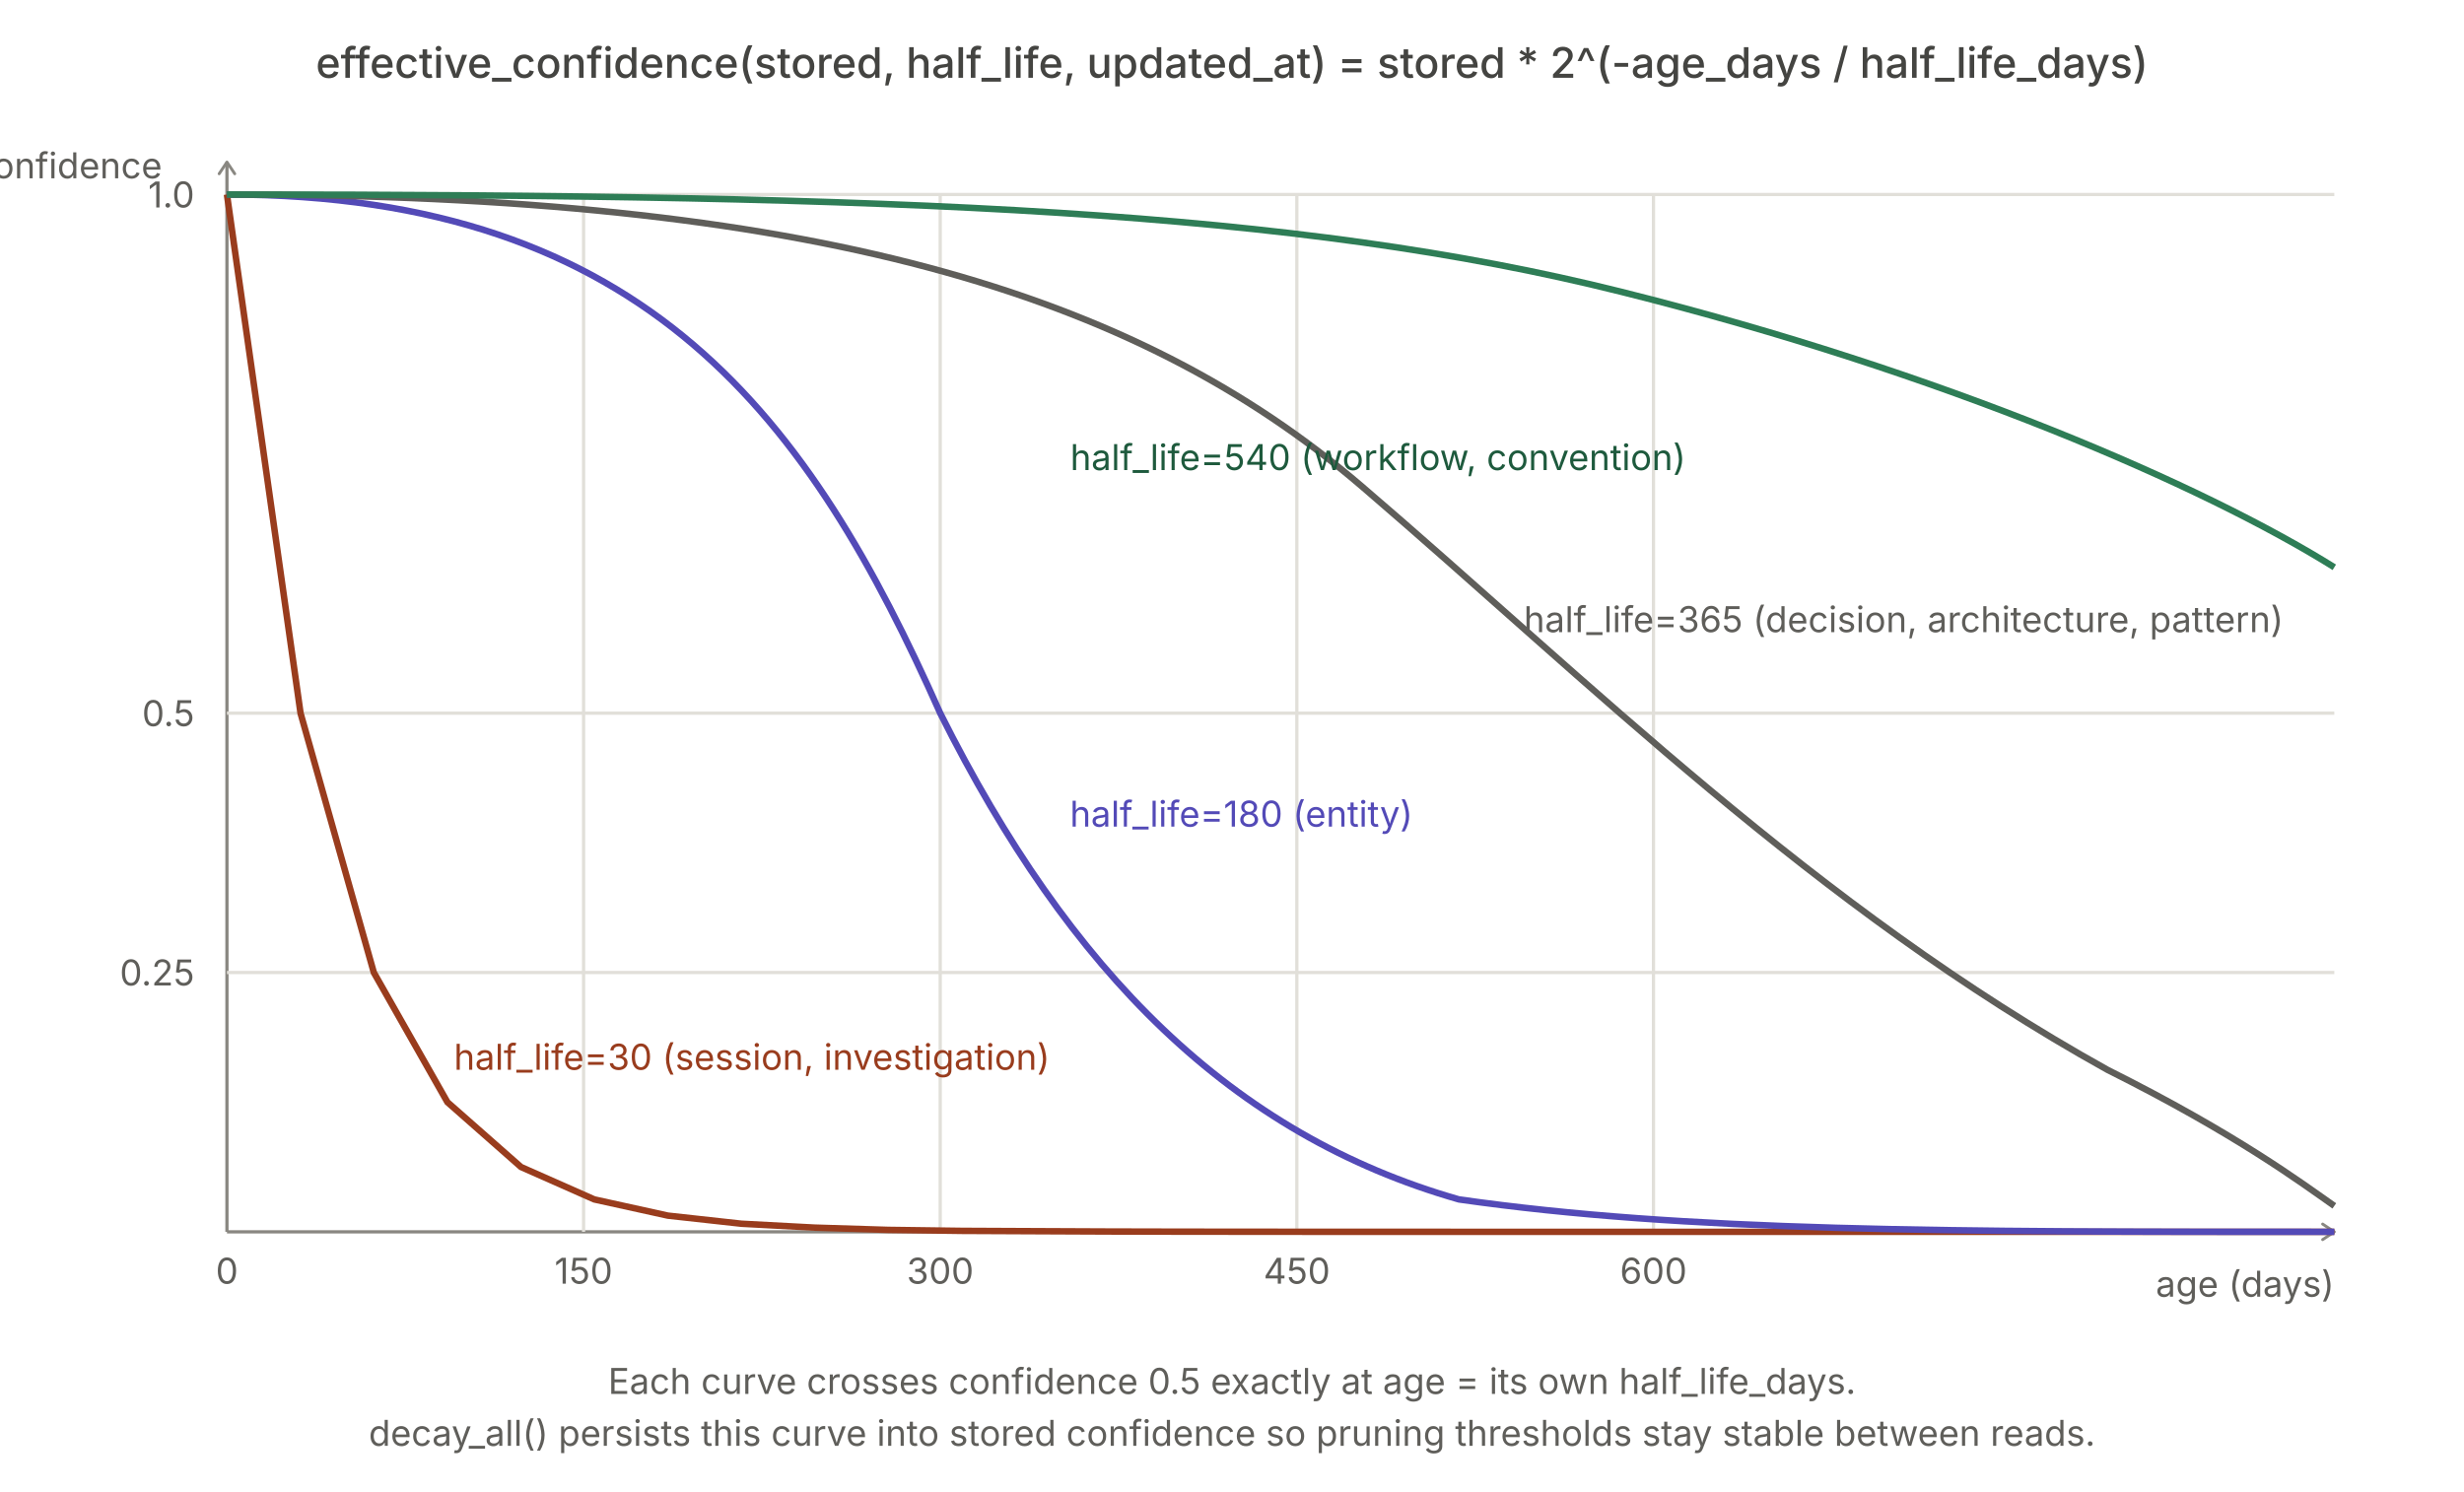
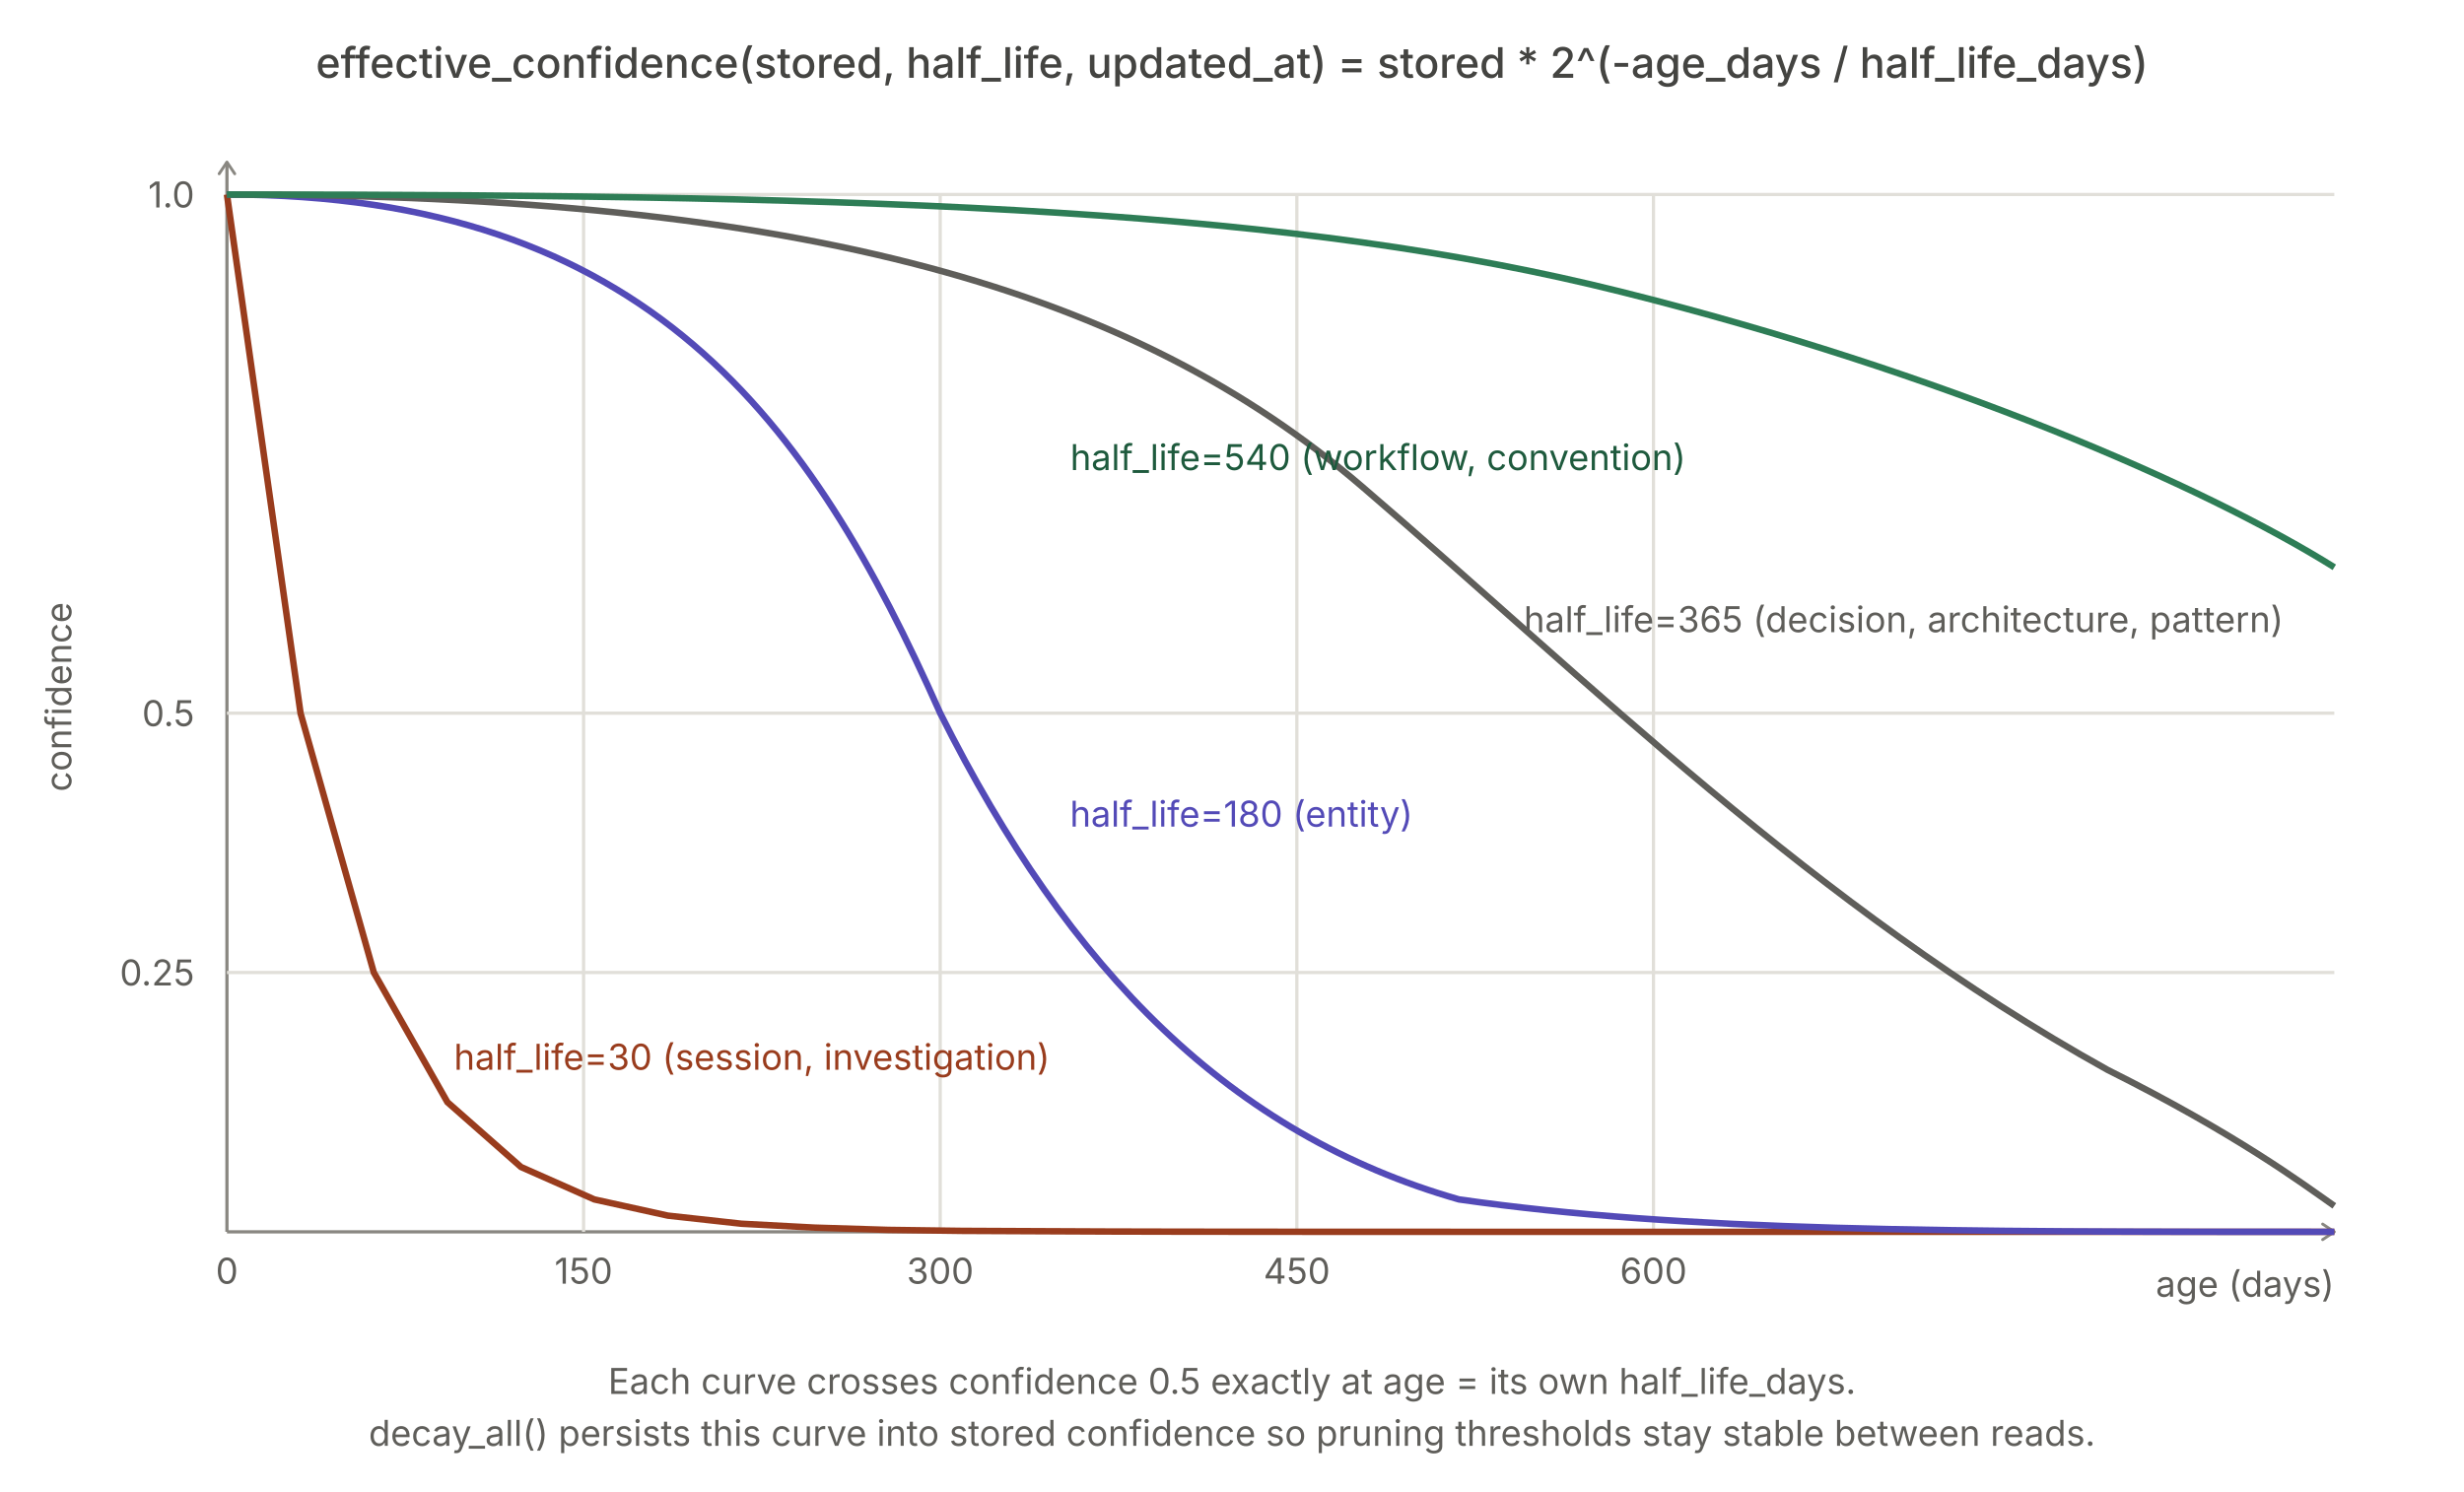
<svg xmlns="http://www.w3.org/2000/svg" width="100%" viewBox="0 0 760 460" role="img">
  <defs>
    <marker id="a2" viewBox="0 0 10 10" refX="8" refY="5" markerWidth="6" markerHeight="6" orient="auto-start-reverse">
      <path d="M2 1L8 5L2 9" fill="none" stroke="context-stroke" stroke-width="1.5" stroke-linecap="round" stroke-linejoin="round" />
    </marker>
  </defs>
  <style>
  text { font-family: "Anthropic Sans", -apple-system, "system-ui", "Segoe UI", sans-serif; }
  .t { font-size: 13px; font-weight: 500; }
  .s { font-size: 11px; font-weight: 400; }
  .axis { stroke: rgb(137,135,129); stroke-width: 1px; }
  .grid { stroke: rgb(225,223,217); stroke-width: 1px; }
</style>
  <text x="380" y="24" text-anchor="middle" class="t" fill="rgb(68,68,65)">effective_confidence(stored, half_life, updated_at) = stored * 2^(-age_days / half_life_days)</text>
  <line x1="70" y1="380" x2="720" y2="380" class="axis" marker-end="url(#a2)" />
  <line x1="70" y1="380" x2="70" y2="50" class="axis" marker-end="url(#a2)" />
  <text x="720" y="400" text-anchor="end" class="s" fill="rgb(95,94,90)">age (days)</text>
-   <text x="50" y="55" text-anchor="end" class="s" fill="rgb(95,94,90)">confidence</text>
+   <text x="22" y="215" text-anchor="middle" class="s" fill="rgb(95,94,90)" transform="rotate(-90 22 215)">confidence</text>
  <line x1="180" y1="60" x2="180" y2="380" class="grid" />
  <text x="180" y="396" text-anchor="middle" class="s" fill="rgb(95,94,90)">150</text>
  <line x1="290" y1="60" x2="290" y2="380" class="grid" />
  <text x="290" y="396" text-anchor="middle" class="s" fill="rgb(95,94,90)">300</text>
  <line x1="400" y1="60" x2="400" y2="380" class="grid" />
  <text x="400" y="396" text-anchor="middle" class="s" fill="rgb(95,94,90)">450</text>
  <line x1="510" y1="60" x2="510" y2="380" class="grid" />
  <text x="510" y="396" text-anchor="middle" class="s" fill="rgb(95,94,90)">600</text>
  <text x="70" y="396" text-anchor="middle" class="s" fill="rgb(95,94,90)">0</text>
  <line x1="70" y1="60" x2="720" y2="60" class="grid" />
  <text x="60" y="64" text-anchor="end" class="s" fill="rgb(95,94,90)">1.0</text>
  <line x1="70" y1="220" x2="720" y2="220" class="grid" />
  <text x="60" y="224" text-anchor="end" class="s" fill="rgb(95,94,90)">0.5</text>
  <line x1="70" y1="300" x2="720" y2="300" class="grid" />
  <text x="60" y="304" text-anchor="end" class="s" fill="rgb(95,94,90)">0.25</text>
  <path d="M 70 60 L 92.7 220 L 115.3 300 L 138 340 L 160.7 360 L 183.3 370 L 206 375 L 228.7 377.5 L 251.3 378.7 L 274 379.4 L 296.7 379.7 L 319.3 379.8 L 342 379.9 L 364.7 379.95 L 387.3 379.97 L 410 379.99 L 432.7 379.99 L 455.3 380 L 478 380 L 500.7 380 L 523.3 380 L 546 380 L 568.7 380 L 591.3 380 L 614 380 L 636.7 380 L 659.3 380 L 682 380 L 704.7 380 L 720 380" fill="none" stroke="rgb(153,60,29)" stroke-width="2" />
  <text x="140" y="330" class="s" fill="rgb(153,60,29)">half_life=30 (session, investigation)</text>
  <path d="M 70 60 C 200 60, 250 130, 290 220 C 330 300, 380 350, 450 370 C 520 380, 600 380, 720 380" fill="none" stroke="rgb(83,74,183)" stroke-width="2" />
  <text x="330" y="255" class="s" fill="rgb(83,74,183)">half_life=180 (entity)</text>
  <path d="M 70 60 C 250 60, 350 90, 420 150 C 490 210, 560 280, 650 330 C 690 350, 710 365, 720 372" fill="none" stroke="rgb(95,94,90)" stroke-width="2" />
  <text x="470" y="195" class="s" fill="rgb(95,94,90)">half_life=365 (decision, architecture, pattern)</text>
  <path d="M 70 60 C 280 60, 400 65, 500 90 C 600 115, 680 150, 720 175" fill="none" stroke="rgb(46,125,86)" stroke-width="2" />
  <text x="520" y="145" text-anchor="end" class="s" fill="rgb(30,90,61)">half_life=540 (workflow, convention)</text>
  <text x="380" y="430" text-anchor="middle" class="s" fill="rgb(95,94,90)">Each curve crosses confidence 0.5 exactly at age = its own half_life_days.</text>
  <text x="380" y="446" text-anchor="middle" class="s" fill="rgb(95,94,90)">decay_all() persists this curve into stored confidence so pruning thresholds stay stable between reads.</text>
</svg>
